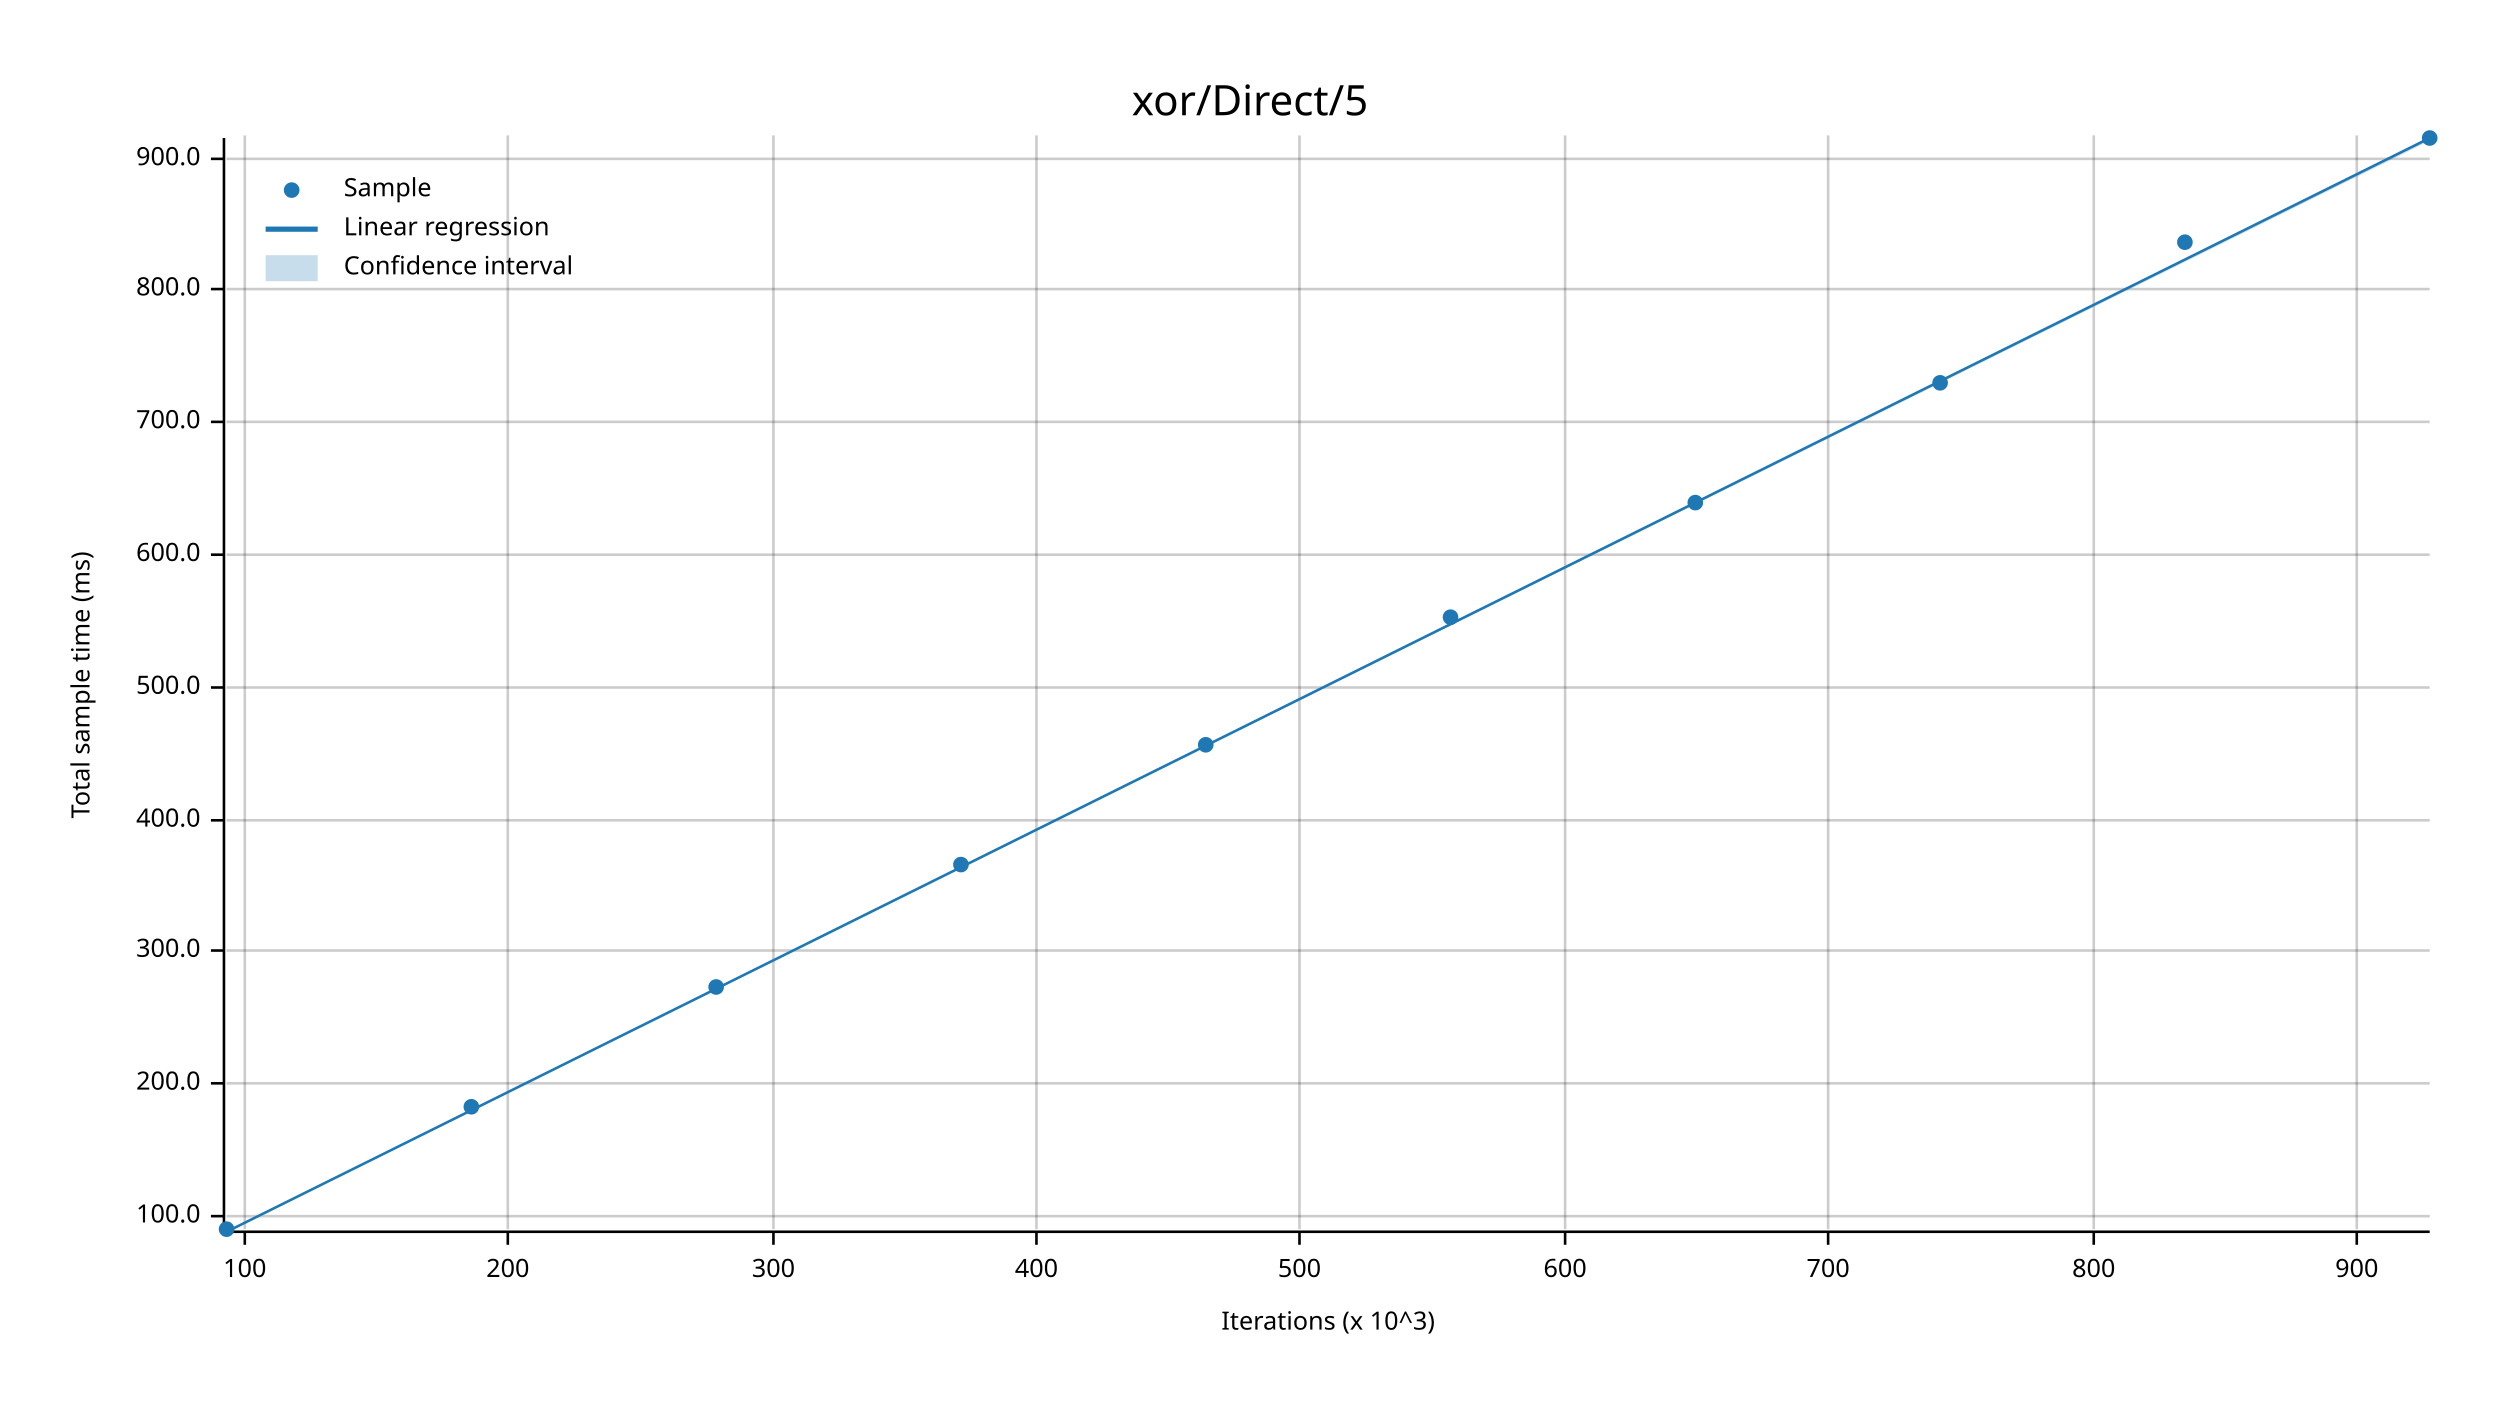
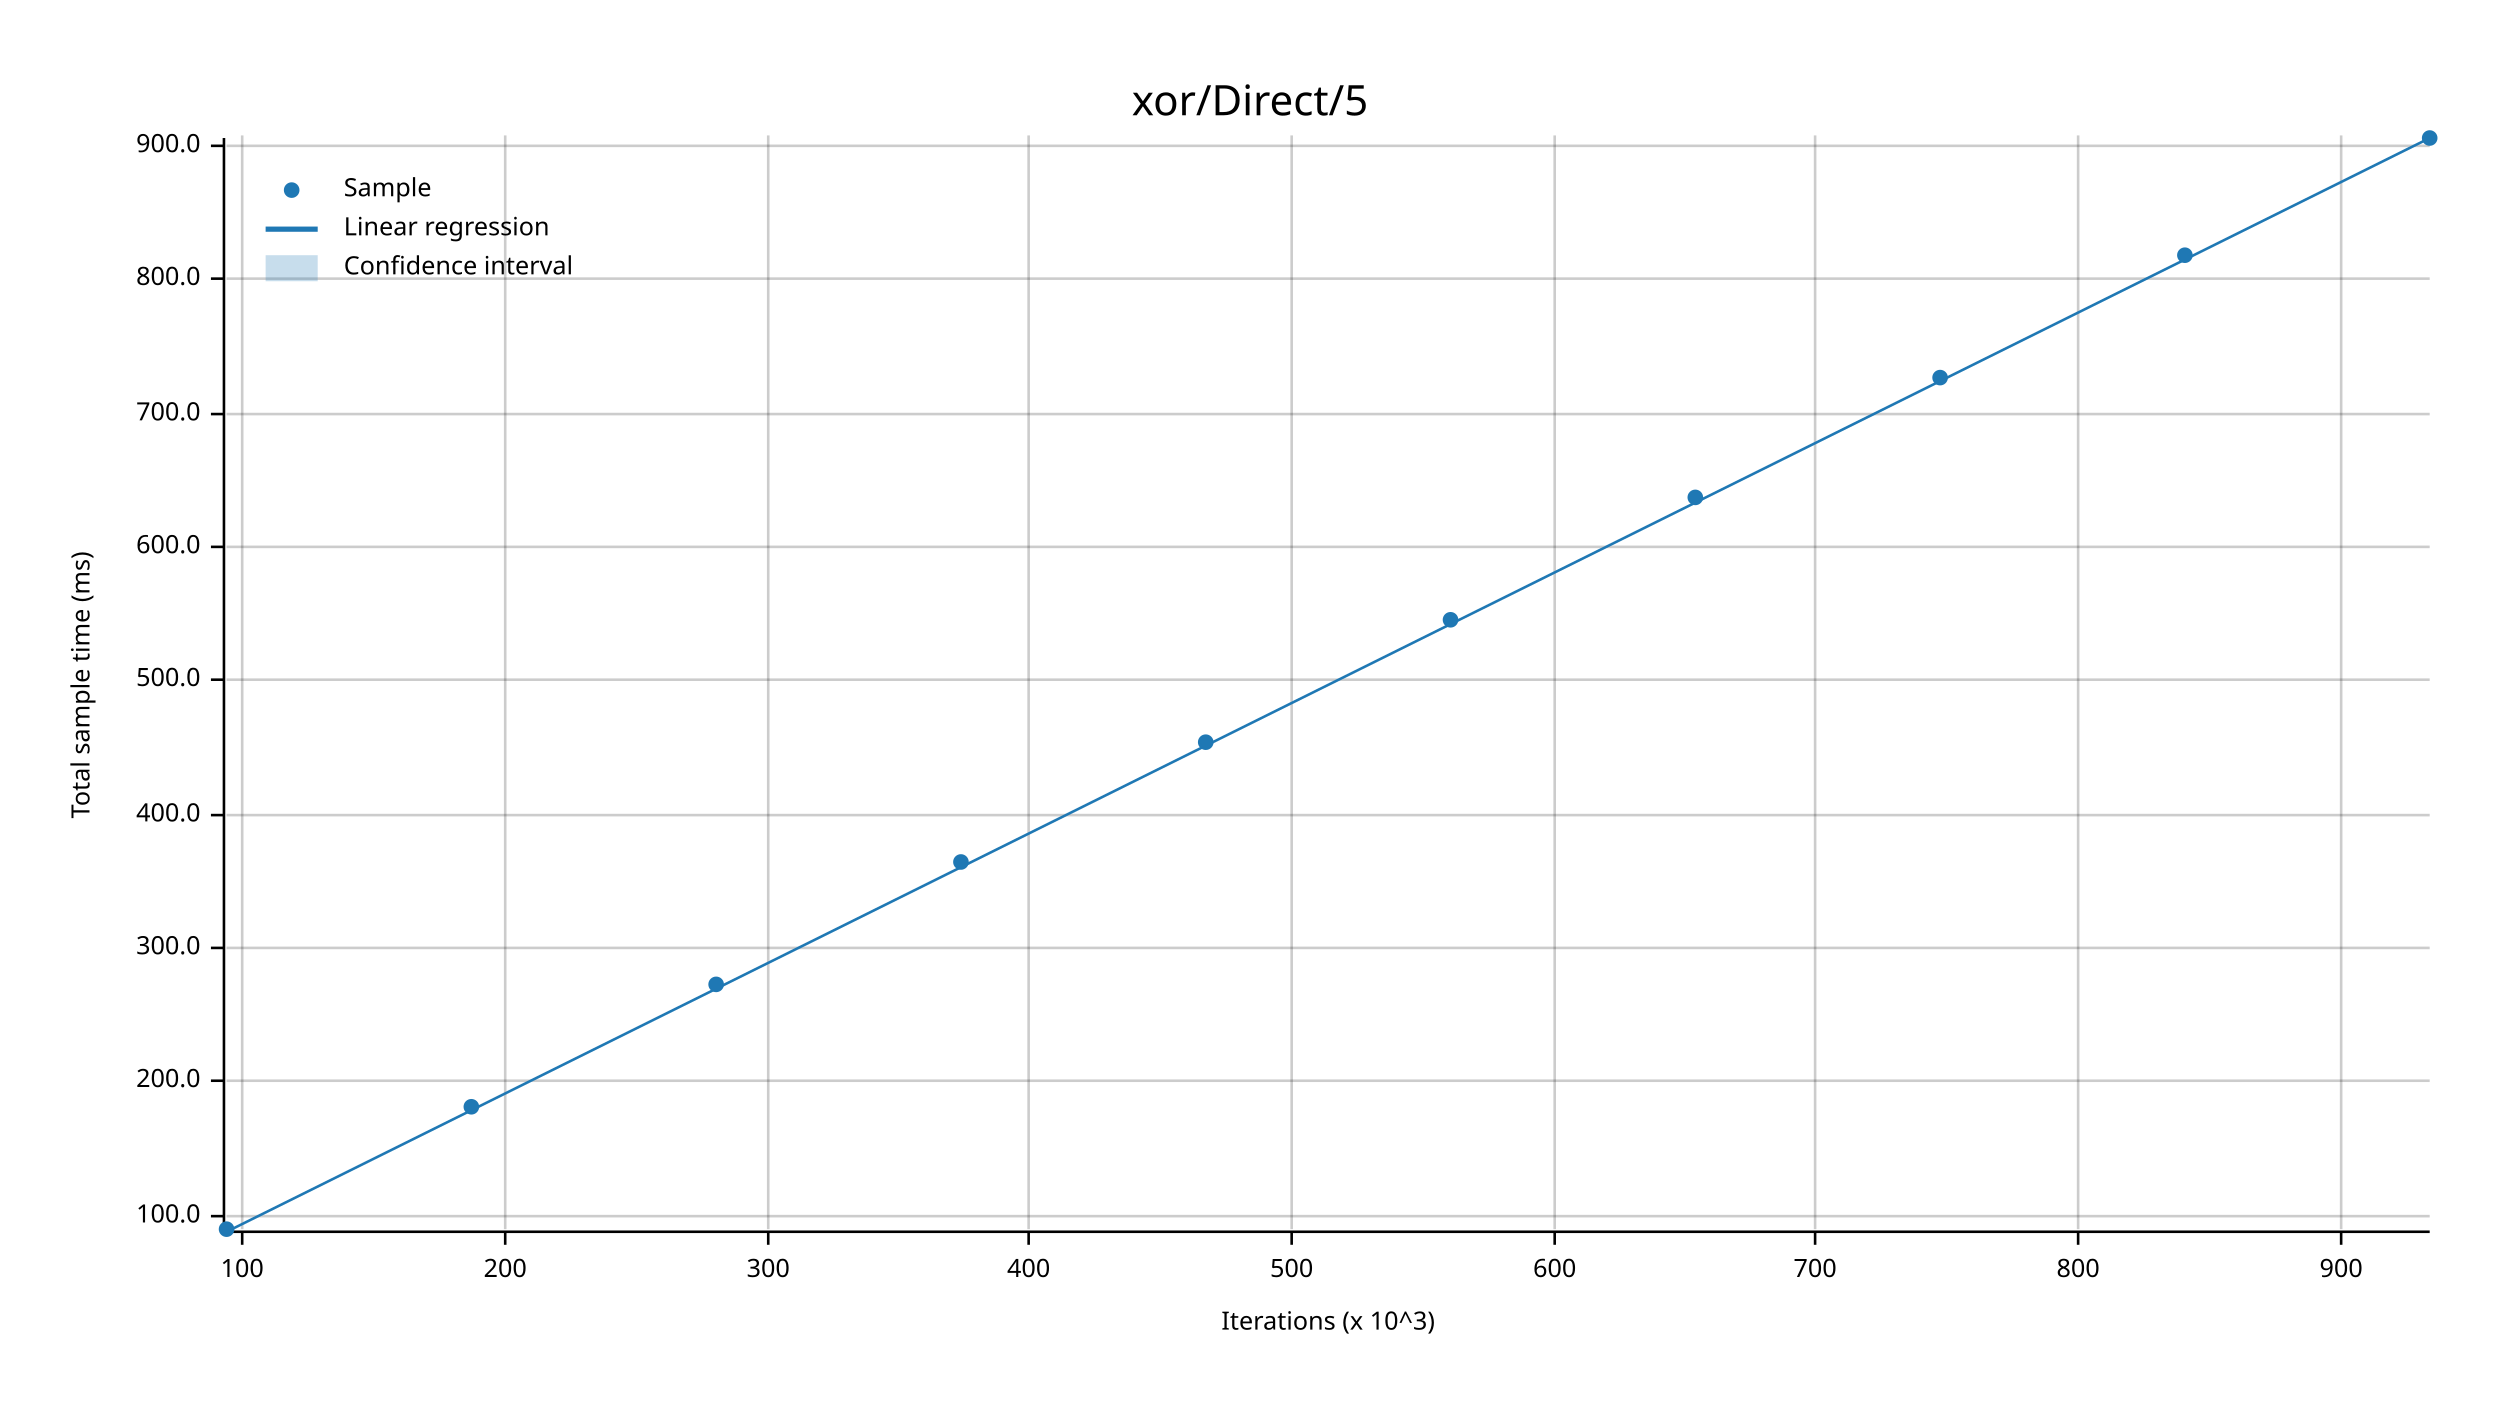
<svg xmlns="http://www.w3.org/2000/svg" width="960" height="540" viewBox="0 0 960 540">
  <text x="480" y="32" dy="0.76em" text-anchor="middle" font-family="sans-serif" font-size="16.129" opacity="1" fill="#000000">
xor/Direct/5
</text>
  <text x="27" y="263" dy="0.76em" text-anchor="middle" font-family="sans-serif" font-size="9.677" opacity="1" fill="#000000" transform="rotate(270, 27, 263)">
Total sample time (ms)
</text>
  <text x="510" y="513" dy="-0.5ex" text-anchor="middle" font-family="sans-serif" font-size="9.677" opacity="1" fill="#000000">
Iterations (x 10^3)
</text>
-   <line opacity="0.2" stroke="#000000" stroke-width="1" x1="94" y1="472" x2="94" y2="52" />
-   <line opacity="0.2" stroke="#000000" stroke-width="1" x1="195" y1="472" x2="195" y2="52" />
-   <line opacity="0.2" stroke="#000000" stroke-width="1" x1="297" y1="472" x2="297" y2="52" />
-   <line opacity="0.2" stroke="#000000" stroke-width="1" x1="398" y1="472" x2="398" y2="52" />
-   <line opacity="0.2" stroke="#000000" stroke-width="1" x1="499" y1="472" x2="499" y2="52" />
-   <line opacity="0.2" stroke="#000000" stroke-width="1" x1="601" y1="472" x2="601" y2="52" />
-   <line opacity="0.2" stroke="#000000" stroke-width="1" x1="702" y1="472" x2="702" y2="52" />
-   <line opacity="0.2" stroke="#000000" stroke-width="1" x1="804" y1="472" x2="804" y2="52" />
-   <line opacity="0.2" stroke="#000000" stroke-width="1" x1="905" y1="472" x2="905" y2="52" />
+   <line opacity="0.2" stroke="#000000" stroke-width="1" x1="93" y1="472" x2="93" y2="52" />
+   <line opacity="0.2" stroke="#000000" stroke-width="1" x1="194" y1="472" x2="194" y2="52" />
+   <line opacity="0.2" stroke="#000000" stroke-width="1" x1="295" y1="472" x2="295" y2="52" />
+   <line opacity="0.2" stroke="#000000" stroke-width="1" x1="395" y1="472" x2="395" y2="52" />
+   <line opacity="0.2" stroke="#000000" stroke-width="1" x1="496" y1="472" x2="496" y2="52" />
+   <line opacity="0.2" stroke="#000000" stroke-width="1" x1="597" y1="472" x2="597" y2="52" />
+   <line opacity="0.2" stroke="#000000" stroke-width="1" x1="697" y1="472" x2="697" y2="52" />
+   <line opacity="0.2" stroke="#000000" stroke-width="1" x1="798" y1="472" x2="798" y2="52" />
+   <line opacity="0.2" stroke="#000000" stroke-width="1" x1="899" y1="472" x2="899" y2="52" />
  <line opacity="0.2" stroke="#000000" stroke-width="1" x1="87" y1="467" x2="933" y2="467" />
-   <line opacity="0.2" stroke="#000000" stroke-width="1" x1="87" y1="416" x2="933" y2="416" />
-   <line opacity="0.2" stroke="#000000" stroke-width="1" x1="87" y1="365" x2="933" y2="365" />
-   <line opacity="0.2" stroke="#000000" stroke-width="1" x1="87" y1="315" x2="933" y2="315" />
-   <line opacity="0.2" stroke="#000000" stroke-width="1" x1="87" y1="264" x2="933" y2="264" />
-   <line opacity="0.2" stroke="#000000" stroke-width="1" x1="87" y1="213" x2="933" y2="213" />
-   <line opacity="0.2" stroke="#000000" stroke-width="1" x1="87" y1="162" x2="933" y2="162" />
-   <line opacity="0.2" stroke="#000000" stroke-width="1" x1="87" y1="111" x2="933" y2="111" />
-   <line opacity="0.2" stroke="#000000" stroke-width="1" x1="87" y1="61" x2="933" y2="61" />
+   <line opacity="0.2" stroke="#000000" stroke-width="1" x1="87" y1="415" x2="933" y2="415" />
+   <line opacity="0.2" stroke="#000000" stroke-width="1" x1="87" y1="364" x2="933" y2="364" />
+   <line opacity="0.2" stroke="#000000" stroke-width="1" x1="87" y1="313" x2="933" y2="313" />
+   <line opacity="0.2" stroke="#000000" stroke-width="1" x1="87" y1="261" x2="933" y2="261" />
+   <line opacity="0.2" stroke="#000000" stroke-width="1" x1="87" y1="210" x2="933" y2="210" />
+   <line opacity="0.2" stroke="#000000" stroke-width="1" x1="87" y1="159" x2="933" y2="159" />
+   <line opacity="0.2" stroke="#000000" stroke-width="1" x1="87" y1="107" x2="933" y2="107" />
+   <line opacity="0.2" stroke="#000000" stroke-width="1" x1="87" y1="56" x2="933" y2="56" />
  <polyline fill="none" opacity="1" stroke="#000000" stroke-width="1" points="86,53 86,473 " />
  <text x="77" y="467" dy="0.5ex" text-anchor="end" font-family="sans-serif" font-size="9.677" opacity="1" fill="#000000">
100.0
</text>
  <polyline fill="none" opacity="1" stroke="#000000" stroke-width="1" points="81,467 86,467 " />
-   <text x="77" y="416" dy="0.5ex" text-anchor="end" font-family="sans-serif" font-size="9.677" opacity="1" fill="#000000">
+   <text x="77" y="415" dy="0.5ex" text-anchor="end" font-family="sans-serif" font-size="9.677" opacity="1" fill="#000000">
200.0
</text>
-   <polyline fill="none" opacity="1" stroke="#000000" stroke-width="1" points="81,416 86,416 " />
-   <text x="77" y="365" dy="0.5ex" text-anchor="end" font-family="sans-serif" font-size="9.677" opacity="1" fill="#000000">
+   <polyline fill="none" opacity="1" stroke="#000000" stroke-width="1" points="81,415 86,415 " />
+   <text x="77" y="364" dy="0.5ex" text-anchor="end" font-family="sans-serif" font-size="9.677" opacity="1" fill="#000000">
300.0
</text>
-   <polyline fill="none" opacity="1" stroke="#000000" stroke-width="1" points="81,365 86,365 " />
-   <text x="77" y="315" dy="0.5ex" text-anchor="end" font-family="sans-serif" font-size="9.677" opacity="1" fill="#000000">
+   <polyline fill="none" opacity="1" stroke="#000000" stroke-width="1" points="81,364 86,364 " />
+   <text x="77" y="313" dy="0.5ex" text-anchor="end" font-family="sans-serif" font-size="9.677" opacity="1" fill="#000000">
400.0
</text>
-   <polyline fill="none" opacity="1" stroke="#000000" stroke-width="1" points="81,315 86,315 " />
-   <text x="77" y="264" dy="0.5ex" text-anchor="end" font-family="sans-serif" font-size="9.677" opacity="1" fill="#000000">
+   <polyline fill="none" opacity="1" stroke="#000000" stroke-width="1" points="81,313 86,313 " />
+   <text x="77" y="261" dy="0.5ex" text-anchor="end" font-family="sans-serif" font-size="9.677" opacity="1" fill="#000000">
500.0
</text>
-   <polyline fill="none" opacity="1" stroke="#000000" stroke-width="1" points="81,264 86,264 " />
-   <text x="77" y="213" dy="0.5ex" text-anchor="end" font-family="sans-serif" font-size="9.677" opacity="1" fill="#000000">
+   <polyline fill="none" opacity="1" stroke="#000000" stroke-width="1" points="81,261 86,261 " />
+   <text x="77" y="210" dy="0.5ex" text-anchor="end" font-family="sans-serif" font-size="9.677" opacity="1" fill="#000000">
600.0
</text>
-   <polyline fill="none" opacity="1" stroke="#000000" stroke-width="1" points="81,213 86,213 " />
-   <text x="77" y="162" dy="0.5ex" text-anchor="end" font-family="sans-serif" font-size="9.677" opacity="1" fill="#000000">
+   <polyline fill="none" opacity="1" stroke="#000000" stroke-width="1" points="81,210 86,210 " />
+   <text x="77" y="159" dy="0.5ex" text-anchor="end" font-family="sans-serif" font-size="9.677" opacity="1" fill="#000000">
700.0
</text>
-   <polyline fill="none" opacity="1" stroke="#000000" stroke-width="1" points="81,162 86,162 " />
-   <text x="77" y="111" dy="0.5ex" text-anchor="end" font-family="sans-serif" font-size="9.677" opacity="1" fill="#000000">
+   <polyline fill="none" opacity="1" stroke="#000000" stroke-width="1" points="81,159 86,159 " />
+   <text x="77" y="107" dy="0.5ex" text-anchor="end" font-family="sans-serif" font-size="9.677" opacity="1" fill="#000000">
800.0
</text>
-   <polyline fill="none" opacity="1" stroke="#000000" stroke-width="1" points="81,111 86,111 " />
-   <text x="77" y="61" dy="0.5ex" text-anchor="end" font-family="sans-serif" font-size="9.677" opacity="1" fill="#000000">
+   <polyline fill="none" opacity="1" stroke="#000000" stroke-width="1" points="81,107 86,107 " />
+   <text x="77" y="56" dy="0.5ex" text-anchor="end" font-family="sans-serif" font-size="9.677" opacity="1" fill="#000000">
900.0
</text>
-   <polyline fill="none" opacity="1" stroke="#000000" stroke-width="1" points="81,61 86,61 " />
+   <polyline fill="none" opacity="1" stroke="#000000" stroke-width="1" points="81,56 86,56 " />
  <polyline fill="none" opacity="1" stroke="#000000" stroke-width="1" points="87,473 933,473 " />
-   <text x="94" y="483" dy="0.76em" text-anchor="middle" font-family="sans-serif" font-size="9.677" opacity="1" fill="#000000">
+   <text x="93" y="483" dy="0.76em" text-anchor="middle" font-family="sans-serif" font-size="9.677" opacity="1" fill="#000000">
100
</text>
-   <polyline fill="none" opacity="1" stroke="#000000" stroke-width="1" points="94,473 94,478 " />
-   <text x="195" y="483" dy="0.76em" text-anchor="middle" font-family="sans-serif" font-size="9.677" opacity="1" fill="#000000">
+   <polyline fill="none" opacity="1" stroke="#000000" stroke-width="1" points="93,473 93,478 " />
+   <text x="194" y="483" dy="0.76em" text-anchor="middle" font-family="sans-serif" font-size="9.677" opacity="1" fill="#000000">
200
</text>
-   <polyline fill="none" opacity="1" stroke="#000000" stroke-width="1" points="195,473 195,478 " />
-   <text x="297" y="483" dy="0.76em" text-anchor="middle" font-family="sans-serif" font-size="9.677" opacity="1" fill="#000000">
+   <polyline fill="none" opacity="1" stroke="#000000" stroke-width="1" points="194,473 194,478 " />
+   <text x="295" y="483" dy="0.76em" text-anchor="middle" font-family="sans-serif" font-size="9.677" opacity="1" fill="#000000">
300
</text>
-   <polyline fill="none" opacity="1" stroke="#000000" stroke-width="1" points="297,473 297,478 " />
-   <text x="398" y="483" dy="0.76em" text-anchor="middle" font-family="sans-serif" font-size="9.677" opacity="1" fill="#000000">
+   <polyline fill="none" opacity="1" stroke="#000000" stroke-width="1" points="295,473 295,478 " />
+   <text x="395" y="483" dy="0.76em" text-anchor="middle" font-family="sans-serif" font-size="9.677" opacity="1" fill="#000000">
400
</text>
-   <polyline fill="none" opacity="1" stroke="#000000" stroke-width="1" points="398,473 398,478 " />
-   <text x="499" y="483" dy="0.76em" text-anchor="middle" font-family="sans-serif" font-size="9.677" opacity="1" fill="#000000">
+   <polyline fill="none" opacity="1" stroke="#000000" stroke-width="1" points="395,473 395,478 " />
+   <text x="496" y="483" dy="0.76em" text-anchor="middle" font-family="sans-serif" font-size="9.677" opacity="1" fill="#000000">
500
</text>
-   <polyline fill="none" opacity="1" stroke="#000000" stroke-width="1" points="499,473 499,478 " />
-   <text x="601" y="483" dy="0.76em" text-anchor="middle" font-family="sans-serif" font-size="9.677" opacity="1" fill="#000000">
+   <polyline fill="none" opacity="1" stroke="#000000" stroke-width="1" points="496,473 496,478 " />
+   <text x="597" y="483" dy="0.76em" text-anchor="middle" font-family="sans-serif" font-size="9.677" opacity="1" fill="#000000">
600
</text>
-   <polyline fill="none" opacity="1" stroke="#000000" stroke-width="1" points="601,473 601,478 " />
-   <text x="702" y="483" dy="0.76em" text-anchor="middle" font-family="sans-serif" font-size="9.677" opacity="1" fill="#000000">
+   <polyline fill="none" opacity="1" stroke="#000000" stroke-width="1" points="597,473 597,478 " />
+   <text x="697" y="483" dy="0.76em" text-anchor="middle" font-family="sans-serif" font-size="9.677" opacity="1" fill="#000000">
700
</text>
-   <polyline fill="none" opacity="1" stroke="#000000" stroke-width="1" points="702,473 702,478 " />
-   <text x="804" y="483" dy="0.76em" text-anchor="middle" font-family="sans-serif" font-size="9.677" opacity="1" fill="#000000">
+   <polyline fill="none" opacity="1" stroke="#000000" stroke-width="1" points="697,473 697,478 " />
+   <text x="798" y="483" dy="0.76em" text-anchor="middle" font-family="sans-serif" font-size="9.677" opacity="1" fill="#000000">
800
</text>
-   <polyline fill="none" opacity="1" stroke="#000000" stroke-width="1" points="804,473 804,478 " />
-   <text x="905" y="483" dy="0.76em" text-anchor="middle" font-family="sans-serif" font-size="9.677" opacity="1" fill="#000000">
+   <polyline fill="none" opacity="1" stroke="#000000" stroke-width="1" points="798,473 798,478 " />
+   <text x="899" y="483" dy="0.76em" text-anchor="middle" font-family="sans-serif" font-size="9.677" opacity="1" fill="#000000">
900
</text>
-   <polyline fill="none" opacity="1" stroke="#000000" stroke-width="1" points="905,473 905,478 " />
+   <polyline fill="none" opacity="1" stroke="#000000" stroke-width="1" points="899,473 899,478 " />
  <circle cx="87" cy="472" r="3" opacity="1" fill="#1F78B4" stroke="none" stroke-width="1" />
  <circle cx="181" cy="425" r="3" opacity="1" fill="#1F78B4" stroke="none" stroke-width="1" />
-   <circle cx="275" cy="379" r="3" opacity="1" fill="#1F78B4" stroke="none" stroke-width="1" />
-   <circle cx="369" cy="332" r="3" opacity="1" fill="#1F78B4" stroke="none" stroke-width="1" />
-   <circle cx="463" cy="286" r="3" opacity="1" fill="#1F78B4" stroke="none" stroke-width="1" />
-   <circle cx="557" cy="237" r="3" opacity="1" fill="#1F78B4" stroke="none" stroke-width="1" />
-   <circle cx="651" cy="193" r="3" opacity="1" fill="#1F78B4" stroke="none" stroke-width="1" />
-   <circle cx="745" cy="147" r="3" opacity="1" fill="#1F78B4" stroke="none" stroke-width="1" />
-   <circle cx="839" cy="93" r="3" opacity="1" fill="#1F78B4" stroke="none" stroke-width="1" />
+   <circle cx="275" cy="378" r="3" opacity="1" fill="#1F78B4" stroke="none" stroke-width="1" />
+   <circle cx="369" cy="331" r="3" opacity="1" fill="#1F78B4" stroke="none" stroke-width="1" />
+   <circle cx="463" cy="285" r="3" opacity="1" fill="#1F78B4" stroke="none" stroke-width="1" />
+   <circle cx="557" cy="238" r="3" opacity="1" fill="#1F78B4" stroke="none" stroke-width="1" />
+   <circle cx="651" cy="191" r="3" opacity="1" fill="#1F78B4" stroke="none" stroke-width="1" />
+   <circle cx="745" cy="145" r="3" opacity="1" fill="#1F78B4" stroke="none" stroke-width="1" />
+   <circle cx="839" cy="98" r="3" opacity="1" fill="#1F78B4" stroke="none" stroke-width="1" />
  <circle cx="933" cy="53" r="3" opacity="1" fill="#1F78B4" stroke="none" stroke-width="1" />
  <polyline fill="none" opacity="1" stroke="#1F78B4" stroke-width="1" points="87,473 933,53 " />
-   <polygon opacity="0.25" fill="#1F78B4" points="87,473 933,54 933,53 " />
+   <polygon opacity="0.25" fill="#1F78B4" points="87,473 933,53 933,53 " />
  <text x="132" y="68" dy="0.76em" text-anchor="start" font-family="sans-serif" font-size="9.677" opacity="1" fill="#000000">
Sample
</text>
  <text x="132" y="83" dy="0.76em" text-anchor="start" font-family="sans-serif" font-size="9.677" opacity="1" fill="#000000">
Linear regression
</text>
  <text x="132" y="98" dy="0.76em" text-anchor="start" font-family="sans-serif" font-size="9.677" opacity="1" fill="#000000">
Confidence interval
</text>
  <circle cx="112" cy="73" r="3" opacity="1" fill="#1F78B4" stroke="none" stroke-width="1" />
  <polyline fill="none" opacity="1" stroke="#1F78B4" stroke-width="2" points="102,88 122,88 " />
  <rect x="102" y="98" width="20" height="10" opacity="0.25" fill="#1F78B4" stroke="none" />
</svg>
